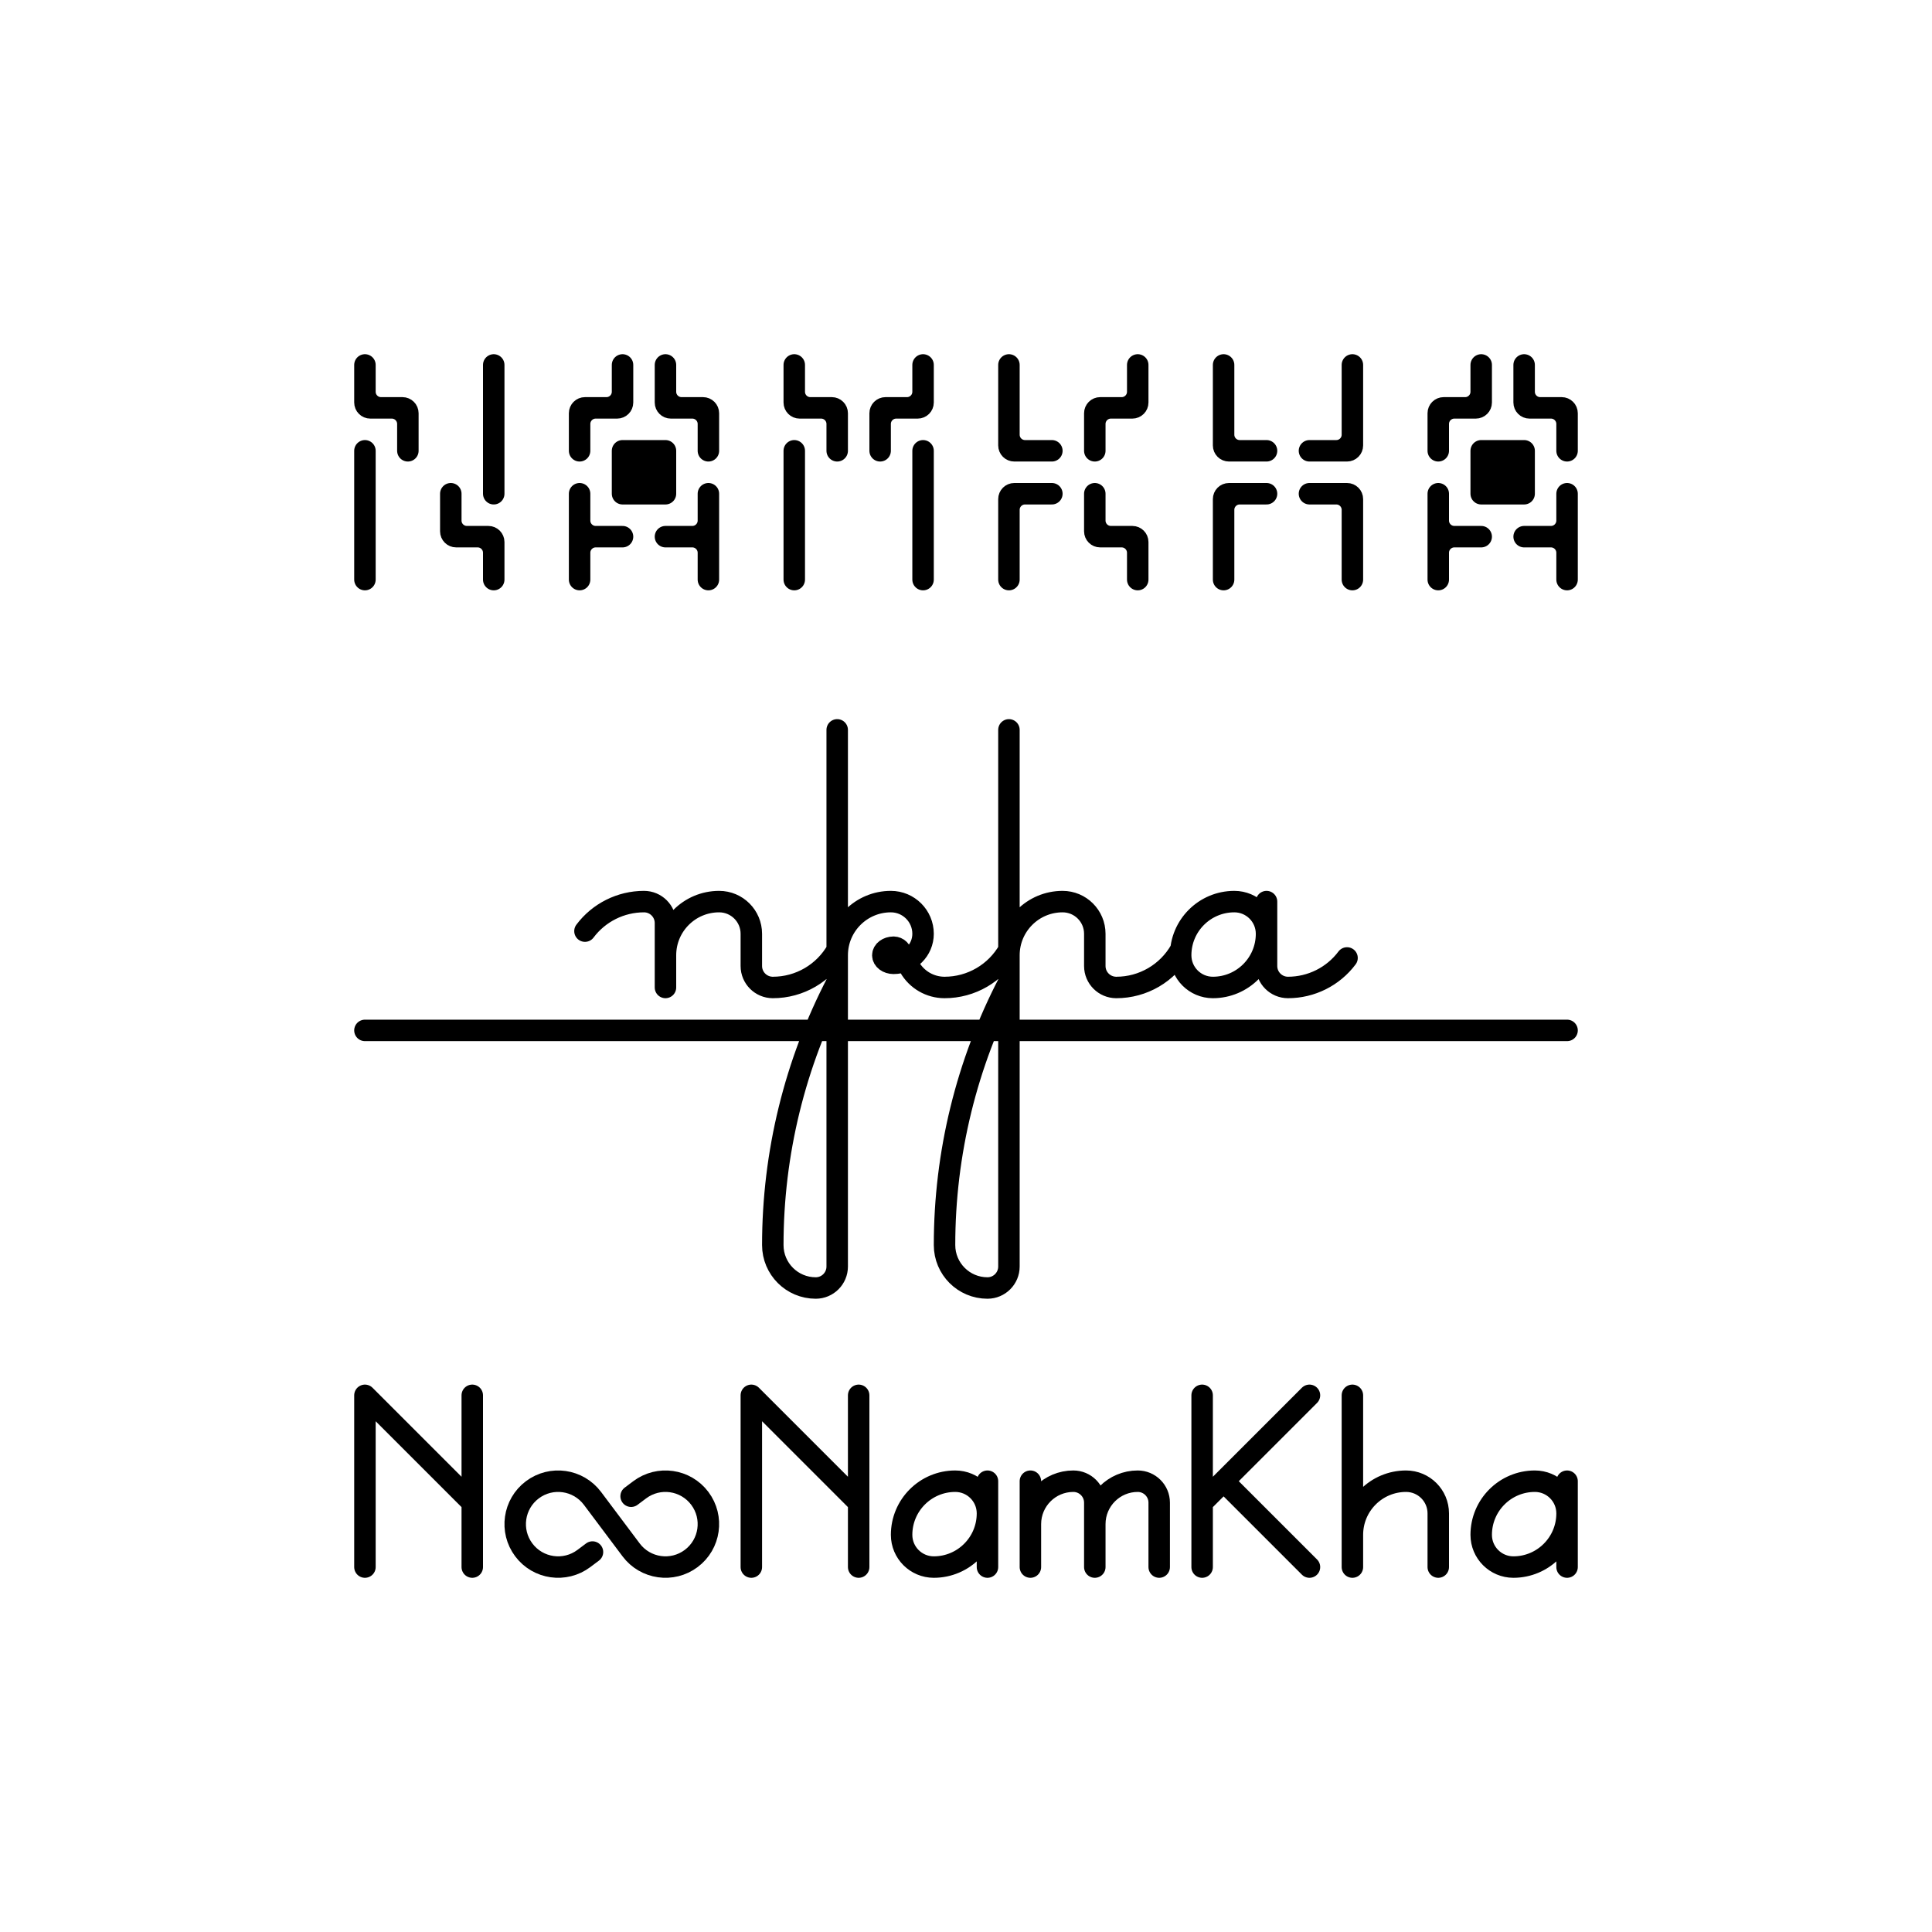
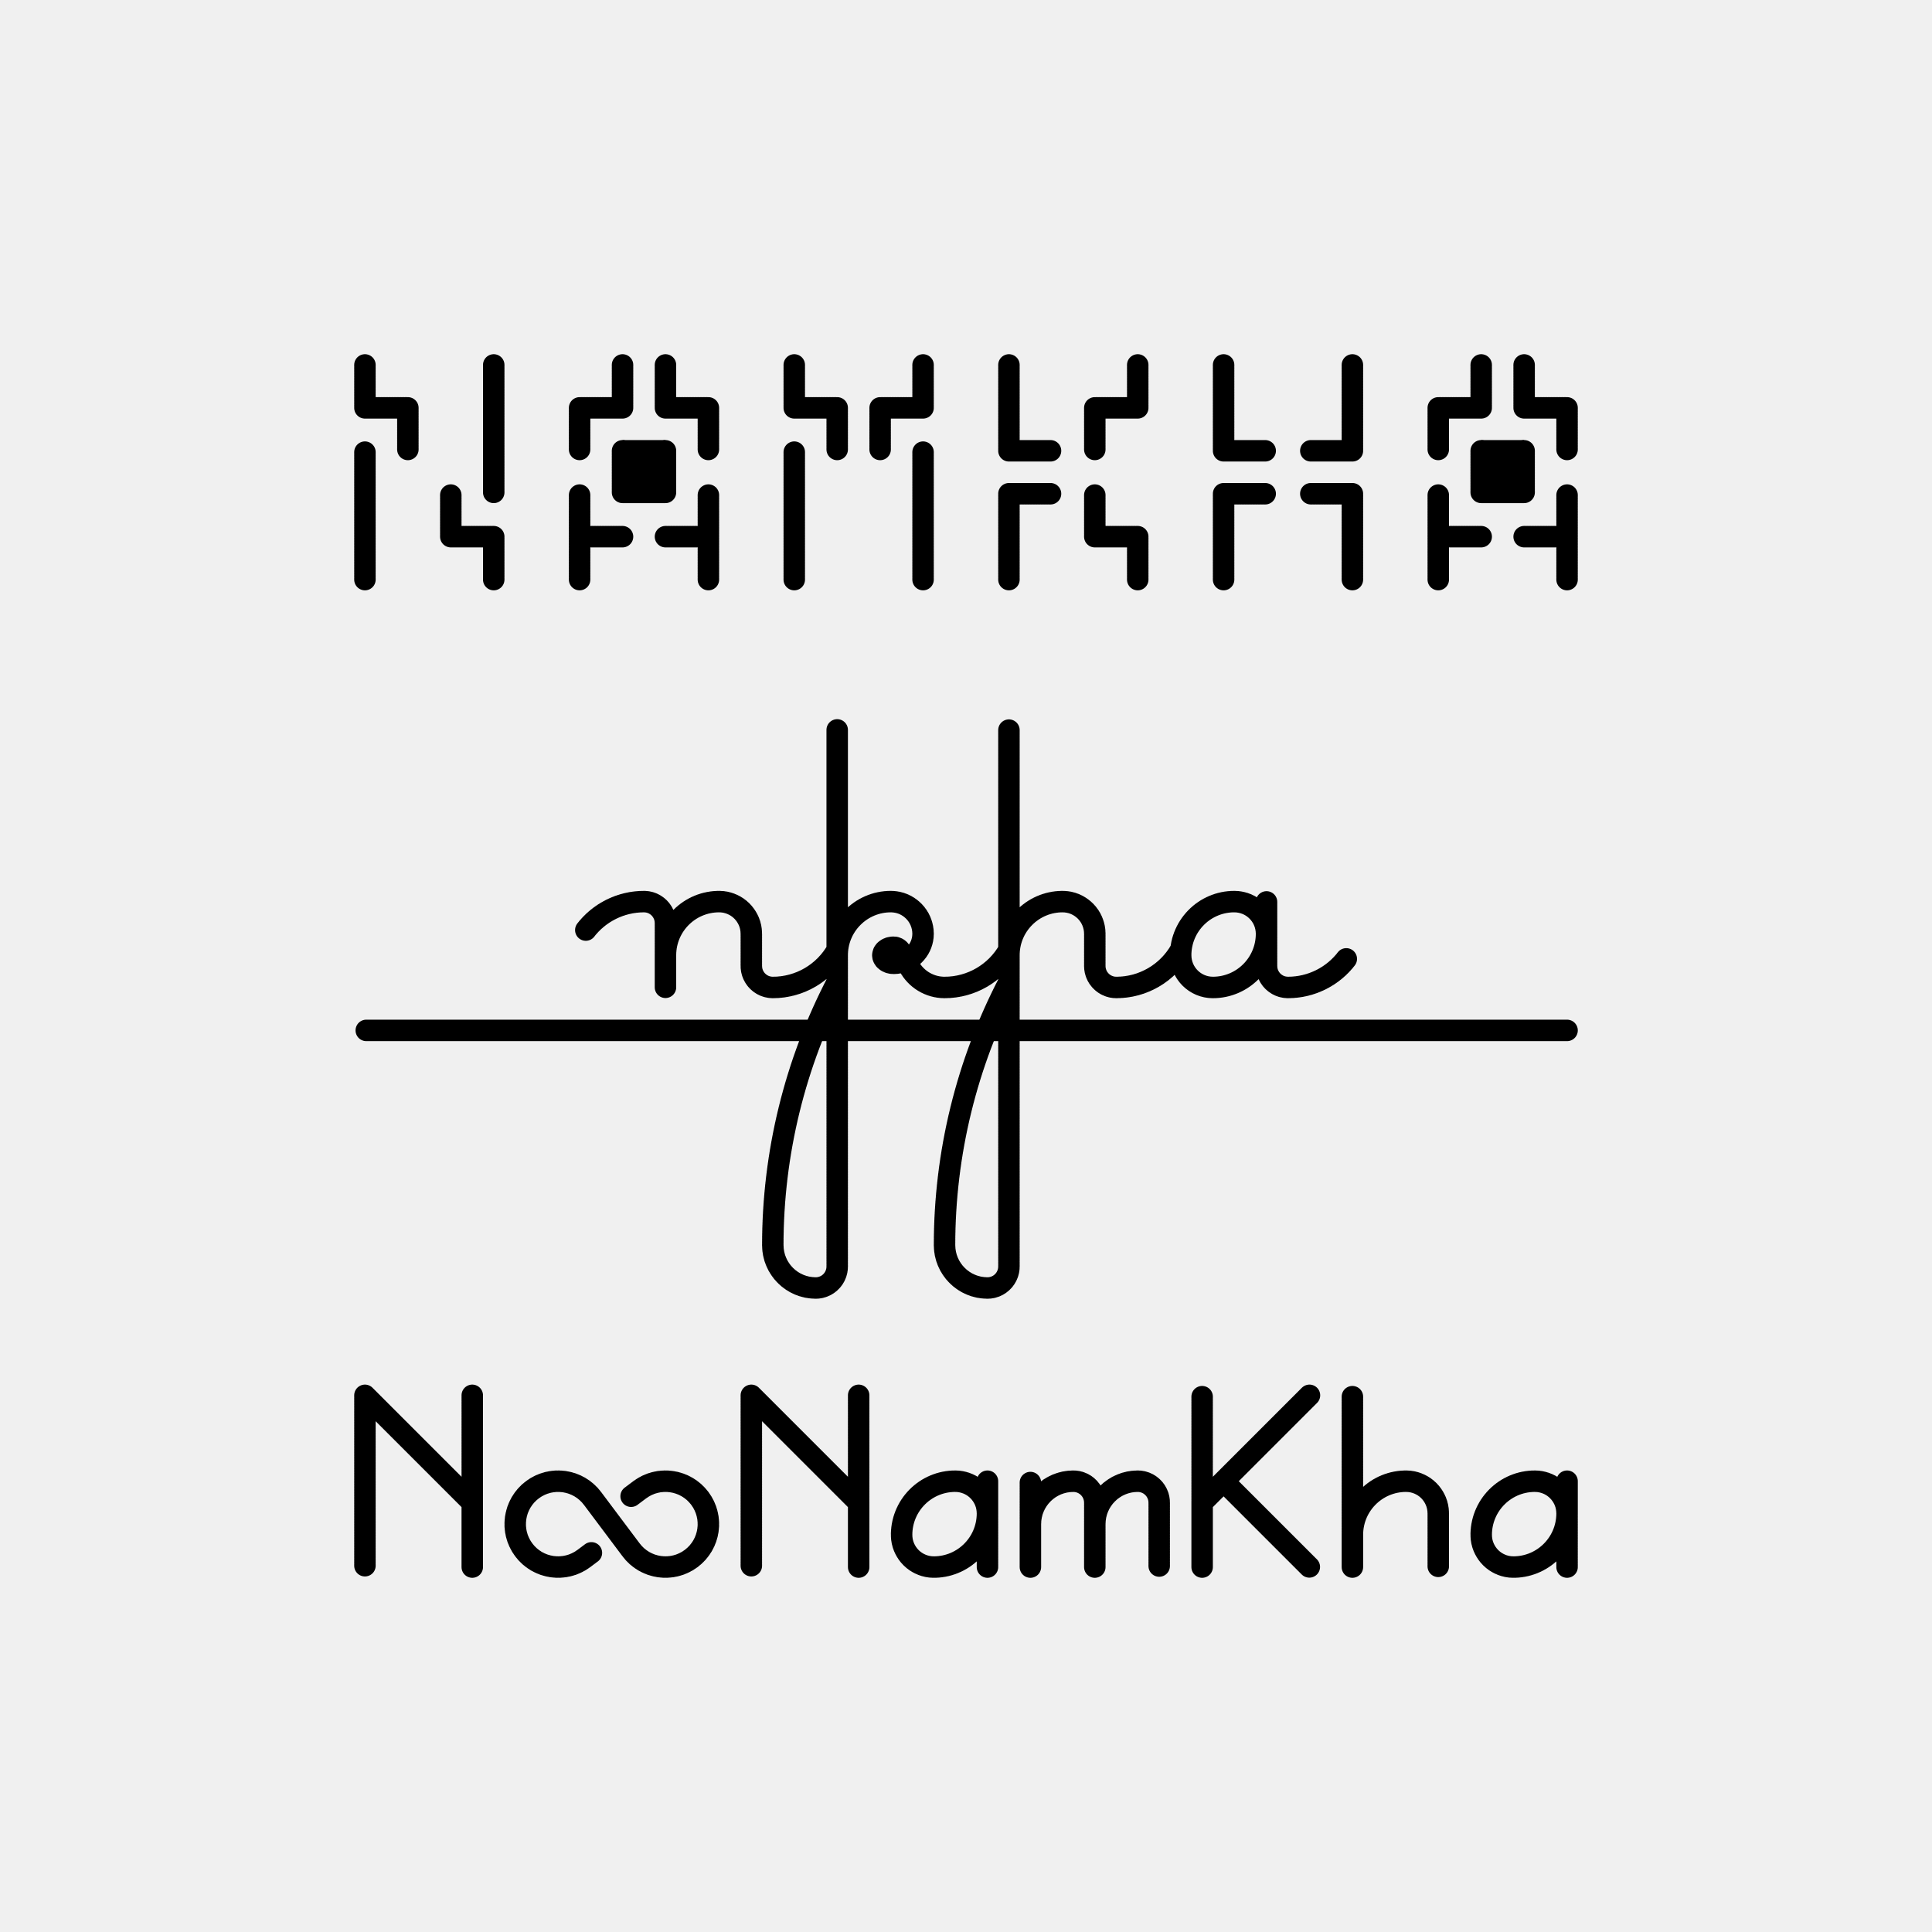
- <svg xmlns="http://www.w3.org/2000/svg" width="1440" height="1440" viewBox="0 0 1440 1440" id="noo" version="1.1">
-   <defs id="defs1" />
-   <rect style="fill:#ffffff;stroke:none" id="white" width="1440" height="1440" x="0" y="0" />
-   <g id="tetris">
-     <path style="fill:none;stroke-width:16;stroke:#000000;stroke-linecap:round;stroke-linejoin:round" d="                  M 272,336 V 432" id="tetris-1-n-1" />
-     <path style="fill:none;stroke-width:16;stroke:#000000;stroke-linecap:round;stroke-linejoin:round" d="                  M 368,368 V 272" id="tetris-1-n-2" />
-     <path style="fill:none;stroke-width:16;stroke:#000000;stroke-linecap:round;stroke-linejoin:round" d="                  M 304,336 V 308 A 4,4 0 0 0 300,304 H 276 A 4,4 0 0 1 272,300 V 272                 M 304,336 V 316 A 12,12 0 0 0 292,304 H 284 A 12,12 0 0 1 272,292 V 272" id="tetris-1-n-3" />
-     <path style="fill:none;stroke-width:16;stroke:#000000;stroke-linecap:round;stroke-linejoin:round" d="                  M 336,368 V 396 A 4,4 0 0 0 340,400 H 364 A 4,4 0 0 1 368,404 V 432                 M 336,368 V 388 A 12,12 0 0 0 348,400 H 356 A 12,12 0 0 1 368,412 V 432" id="tetris-1-n-4" />
-     <path style="fill:none;stroke-width:16;stroke:#000000;stroke-linecap:round;stroke-linejoin:round" d="                  M 432,336 V 308 A 4,4 0 0 1 436,304 H 460 A 4,4 0 0 0 464,300 V 272                 M 432,336 V 316 A 12,12 0 0 1 444,304 H 452 A 12,12 0 0 0 464,292 V 272" id="tetris-2-a-1" />
-     <path style="fill:none;stroke-width:16;stroke:#000000;stroke-linecap:round;stroke-linejoin:round" d="                  M 528,336 V 308 A 4,4 0 0 0 524,304 H 500 A 4,4 0 0 1 496,300 V 272                 M 528,336 V 316 A 12,12 0 0 0 516,304 H 508 A 12,12 0 0 1 496,292 V 272" id="tetris-2-a-2" />
-     <path style="fill:none;stroke-width:16;stroke:#000000;stroke-linecap:round;stroke-linejoin:round" d="                  M 432,368 V 432                 M 432,368 V 388 A 12,12 0 0 0 444,400 H 464                 M 432,432 V 412 A 12,12 0 0 1 444,400 H 464" id="tetris-2-a-3" />
-     <path style="fill:none;stroke-width:16;stroke:#000000;stroke-linecap:round;stroke-linejoin:round" d="                  M 528,368 V 432                 M 528,368 V 388 A 12,12 0 0 1 516,400 H 496                 M 528,432 V 412 A 12,12 0 0 0 516,400 H 496" id="tetris-2-a-4" />
-     <path style="fill:none;stroke-width:16;stroke:#000000;stroke-linecap:round;stroke-linejoin:round" d="                  M 592,336 V 432" id="tetris-3-m-1" />
-     <path style="fill:none;stroke-width:16;stroke:#000000;stroke-linecap:round;stroke-linejoin:round" d="                  M 688,336 V 432" id="tetris-3-m-2" />
-     <path style="fill:none;stroke-width:16;stroke:#000000;stroke-linecap:round;stroke-linejoin:round" d="                  M 624,336 V 308 A 4,4 0 0 0 620,304 H 596 A 4,4 0 0 1 592,300 V 272                 M 624,336 V 316 A 12,12 0 0 0 612,304 H 604 A 12,12 0 0 1 592,292 V 272" id="tetris-3-m-3" />
-     <path style="fill:none;stroke-width:16;stroke:#000000;stroke-linecap:round;stroke-linejoin:round" d="                  M 656,336 V 308 A 4,4 0 0 1 660,304 H 684 A 4,4 0 0 0 688,300 V 272                 M 656,336 V 316 A 12,12 0 0 1 668,304 H 676 A 12,12 0 0 0 688,292 V 272" id="tetris-3-m-4" />
-     <path style="fill:none;stroke-width:16;stroke:#000000;stroke-linecap:round;stroke-linejoin:round" d="                  M 784,336 H 756 A 4,4 0 0 1 752,332 V 272                 M 784,336 H 764 A 12,12 0 0 1 752,324 V 272" id="tetris-4-k-1" />
-     <path style="fill:none;stroke-width:16;stroke:#000000;stroke-linecap:round;stroke-linejoin:round" d="                  M 784,368 H 756 A 4,4 0 0 0 752,372 V 432                 M 784,368 H 764 A 12,12 0 0 0 752,380 V 432" id="tetris-4-k-2" />
-     <path style="fill:none;stroke-width:16;stroke:#000000;stroke-linecap:round;stroke-linejoin:round" d="                  M 816,336 V 308 A 4,4 0 0 1 820,304 H 844 A 4,4 0 0 0 848,300 V 272                 M 816,336 V 316 A 12,12 0 0 1 828,304 H 836 A 12,12 0 0 0 848,292 V 272" id="tetris-4-k-3" />
-     <path style="fill:none;stroke-width:16;stroke:#000000;stroke-linecap:round;stroke-linejoin:round" d="                  M 816,368 V 396 A 4,4 0 0 0 820,400 H 844 A 4,4 0 0 1 848,404 V 432                 M 816,368 V 388 A 12,12 0 0 0 828,400 H 836 A 12,12 0 0 1 848,412 V 432" id="tetris-4-k-4" />
-     <path style="fill:none;stroke-width:16;stroke:#000000;stroke-linecap:round;stroke-linejoin:round" d="                  M 944,336 H 916 A 4,4 0 0 1 912,332 V 272                 M 944,336 H 924 A 12,12 0 0 1 912,324 V 272" id="tetris-5-h-1" />
-     <path style="fill:none;stroke-width:16;stroke:#000000;stroke-linecap:round;stroke-linejoin:round" d="                  M 976,336 H 1004 A 4,4 0 0 0 1008,332 V 272                 M 976,336 H 996 A 12,12 0 0 0 1008,324 V 272" id="tetris-5-h-2" />
-     <path style="fill:none;stroke-width:16;stroke:#000000;stroke-linecap:round;stroke-linejoin:round" d="                  M 944,368 H 916 A 4,4 0 0 0 912,372 V 432                 M 944,368 H 924 A 12,12 0 0 0 912,380 V 432" id="tetris-5-h-3" />
-     <path style="fill:none;stroke-width:16;stroke:#000000;stroke-linecap:round;stroke-linejoin:round" d="                  M 976,368 H 1004 A 4,4 0 0 1 1008,372 V 432                 M 976,368 H 996 A 12,12 0 0 1 1008,380 V 432" id="tetris-5-h-4" />
-     <path style="fill:none;stroke-width:16;stroke:#000000;stroke-linecap:round;stroke-linejoin:round" d="                  M 1072,336 V 308 A 4,4 0 0 1 1076,304 H 1100 A 4,4 0 0 0 1104,300 V 272                 M 1072,336 V 316 A 12,12 0 0 1 1084,304 H 1092 A 12,12 0 0 0 1104,292 V 272" id="tetris-6-a-1" />
-     <path style="fill:none;stroke-width:16;stroke:#000000;stroke-linecap:round;stroke-linejoin:round" d="                  M 1168,336 V 308 A 4,4 0 0 0 1164,304 H 1140 A 4,4 0 0 1 1136,300 V 272                 M 1168,336 V 316 A 12,12 0 0 0 1156,304 H 1148 A 12,12 0 0 1 1136,292 V 272" id="tetris-6-a-2" />
-     <path style="fill:none;stroke-width:16;stroke:#000000;stroke-linecap:round;stroke-linejoin:round" d="                  M 1072,368 V 432                 M 1072,368 V 388 A 12,12 0 0 0 1084,400 H 1104                 M 1072,432 V 412 A 12,12 0 0 1 1084,400 H 1104" id="tetris-6-a-3" />
-     <path style="fill:none;stroke-width:16;stroke:#000000;stroke-linecap:round;stroke-linejoin:round" d="                  M 1168,368 V 432                 M 1168,368 V 388 A 12,12 0 0 1 1156,400 H 1136                 M 1168,432 V 412 A 12,12 0 0 0 1156,400 H 1136" id="tetris-6-a-4" />
-     <path style="fill:none;stroke-width:16;stroke:#000000;stroke-linecap:square;stroke-linejoin:round" d="                 M 480,368 H 464 V 336 H 496 V 368 H 480 V 352" id="tetris-7-s-1" />
-     <path style="fill:none;stroke-width:16;stroke:#000000;stroke-linecap:square;stroke-linejoin:round" d="                  M 1120,368 H 1104 V 336 H 1136 V 368 H 1120 V 352" id="tetris-7-s-2" />
-   </g>
-   <g id="signature">
-     <path style="fill:none;stroke-width:16;stroke:#000000;stroke-linecap:round;stroke-linejoin:round" d="                  M 436,694 A 55,55 0 0 1 480,672                 M 480,672 A 16,16 0 0 1 496,688                 M 496,688 V 736                 M 496,712 A 40,40 0 0 1 536,672                 M 536,672 A 24,24 0 0 1 560,696                 M 560,696 V 720                 M 560,720 A 16,16 0 0 0 576,736                 M 576,736 A 55,55 0 0 0 624,708                                  M 624,544 V 944                 M 624,944 A 16,16 0 0 1 608,960                 M 608,960 A 32,32 0 0 1 576,928                 M 576,928 A 424,424 0 0 1 624,732                 M 624,712 A 40,40 0 0 1 664,672                 M 664,672 A 24,24 0 0 1 688,696                 M 688,696 A 22,22 0 0 1 666,718                 M 666,718 A 8,6 0 0 1 666,706                 M 666,706 A 6,6 0 0 1 672,712                 M 678,721 A 30,30 0 0 0 704,736                 M 704,736 A 55,55 0 0 0 752,708                                  M 752,544 V 944                 M 752,944 A 16,16 0 0 1 736,960                 M 736,960 A 32,32 0 0 1 704,928                 M 704,928 A 424,424 0 0 1 752,732                 M 752,712 A 40,40 0 0 1 792,672                 M 792,672 A 24,24 0 0 1 816,696                 M 816,696 V 720                 M 816,720 A 16,16 0 0 0 832,736                 M 832,736 A 55,55 0 0 0 880,708                                  M 944,696 A 24,24 0 0 0 920,672                 M 920,672 A 40,40 0 0 0 880,712                 M 880,712 A 24,24 0 0 0 904,736                 M 904,736 A 40,40 0 0 0 944,696                 M 944,672 V 720                 M 944,720 A 16,16 0 0 0 960,736                 M 960,736 A 55,55 0 0 0 1004,714                                  M 272,768 H 1168" id="sign" />
-   </g>
-   <g id="name">
-     <path style="fill:none;stroke:#000000;stroke-width:16;stroke-linecap:round;stroke-linejoin:round" d="M 272,1168 V 1040 L 352,1120 V 1168 1040" id="name-1-n" />
-     <path style="fill:none;stroke-width:16;stroke:#000000;stroke-linecap:round;stroke-linejoin:round" d="                  M 441.6,1156.8 L 435.2,1161.6                 M 435.2,1161.6 A 32,32 0 1 1 441.6,1116.8                 M 441.6,1116.8 L 470.4,1155.2                 M 470.4,1155.2 A 32,32 0 1 0 476.8,1110.4                 M 476.8,1110.4 L 470.4,1115.2" id="name-2-o" />
-     <path style="fill:none;stroke-width:16;stroke:#000000;stroke-linecap:round;stroke-linejoin:round" d="                  M 560,1168 V 1040                 M 560,1040 L 640,1120                 M 640,1168 V 1040" id="name-3-n" />
-     <path style="fill:none;stroke-width:16;stroke:#000000;stroke-linecap:round;stroke-linejoin:round" d="                  M 736,1128 A 24,24 0 0 0 712,1104                 M 712,1104 A 40,40 0 0 0 672,1144                 M 672,1144 A 24,24 0 0 0 696,1168                 M 696,1168 A 40,40 0 0 0 736,1128                 M 736,1104 V 1168" id="name-4-a" />
-     <path style="fill:none;stroke-width:16;stroke:#000000;stroke-linecap:round;stroke-linejoin:round" d="                  M 768,1104 V 1168                 M 768,1136 A 32,32 0 0 1 800,1104                 M 800,1104 A 16,16 0 0 1 816,1120                 M 816,1120 V 1168                 M 816,1136 A 32,32 0 0 1 848,1104                 M 848,1104 A 16,16 0 0 1 864,1120                 M 864,1120 V 1168" id="name-5-m" />
-     <path style="fill:none;stroke-width:16;stroke:#000000;stroke-linecap:round;stroke-linejoin:round" d="                  M 896,1040 V 1168                 M 896,1120 L 976,1040                 M 912,1104 L 976,1168" id="name-6-k" />
-     <path style="fill:none;stroke-width:16;stroke:#000000;stroke-linecap:round;stroke-linejoin:round" d="                  M 1008,1040 V 1168                 M 1008,1144 A 40,40 0 0 1 1048,1104                 M 1048,1104 A 24,24 0 0 1 1072,1128                 M 1072,1128 V 1168" id="name-7-h" />
-     <path style="fill:none;stroke-width:16;stroke:#000000;stroke-linecap:round;stroke-linejoin:round" d="                  M 1168,1128 A 24,24 0 0 0 1144,1104                 M 1144,1104 A 40,40 0 0 0 1104,1144                 M 1104,1144 A 24,24 0 0 0 1128,1168                 M 1128,1168 A 40,40 0 0 0 1168,1128                 M 1168,1104 V 1168" id="name-8-a" />
+ <svg xmlns="http://www.w3.org/2000/svg" width="1440" height="1440" viewBox="0 0 1440 1440" id="noo" style="         fill: none;         stroke: #000000;         stroke-width: 16;         stroke-linecap: round;         stroke-linejoin: round;">
+   <style>
+         path {
+             stroke-dasharray: 1;
+             stroke-dashoffset: 1;
+             animation-duration: 4s;
+             animation-timing-function: ease-in-out;
+             animation-iteration-count: infinite;
+         }
+ 
+         .ani-1 { animation-name: ani-1; }
+         .ani-2 { animation-name: ani-2; }
+         .ani-3 { animation-name: ani-3; }
+         .ani-4 { animation-name: ani-4; }
+         .ani-o { animation-name: ani-o; }
+ 
+         @keyframes ani-1 {
+             0%, 4%      { stroke-dashoffset: 1; }
+             52%, 100%   { stroke-dashoffset: 0; }
+         }
+         @keyframes ani-2 {
+             0%, 4%      { stroke-dashoffset: 1; }
+             36%, 100%   { stroke-dashoffset: 0; }
+         }
+         @keyframes ani-3 {
+             0%, 36%     { stroke-dashoffset: 1; }
+             52%, 100%   { stroke-dashoffset: 0; }
+         }
+         @keyframes ani-4 {
+             0%, 52%     { stroke-dashoffset: 1; }
+             68%, 100%   { stroke-dashoffset: 0; }
+         }
+         @keyframes ani-o {
+             0%, 36%     { stroke-dashoffset: 1; }
+             68%, 100%   { stroke-dashoffset: 0; }
+         }
+     </style>
+   <g id="content">
+     <g id="tetris">
+       <path id="tetris-1n" class="ani-1" pathLength="4" d=" M 272,336 V 432                     M 368,368 V 272                     M 304,336 V 304 H 272 V 272                     M 336,368 V 400 H 368 V 432" />
+       <path id="tetris-2a" class="ani-1" pathLength="2" d=" M 432,336 V 304 H 464 V 272                     M 528,336 V 304 H 496 V 272" />
+       <path id="tetris-3m" class="ani-1" pathLength="4" d=" M 592,336 V 432                     M 688,336 V 432                     M 624,336 V 304 H 592 V 272                     M 656,336 V 304 H 688 V 272" />
+       <path id="tetris-4k" class="ani-1" pathLength="4" d=" M 784,336 H 752 V 272                     M 784,368 H 752 V 432                     M 816,336 V 304 H 848 V 272                     M 816,368 V 400 H 848 V 432" />
+       <path id="tetris-5h" class="ani-1" pathLength="4" d=" M 944,336 H 912 V 272                     M 944,368 H 912 V 432                     M 976,336 H 1008 V 272                     M 976,368 H 1008 V 432" />
+       <path id="tetris-6a" class="ani-1" pathLength="2" d=" M 1072,336 V 304 H 1104 V 272                     M 1168,336 V 304 H 1136 V 272" />
+       <path id="tetris-7t-1" class="ani-2" pathLength="4" d=" M 432,368 V 432                     M 528,368 V 432                     M 1072,368 V 432                     M 1168,368 V 432" />
+       <path id="tetris-7t-2" class="ani-3" pathLength="4" d=" M 440,400 H 464                     M 520,400 H 496                     M 1080,400 H 1104                     M 1160,400 H 1136" />
+       <path id="tetris-8o-1" class="ani-4" pathLength="4" d=" M 464,368 V 336                     M 496,368 V 336                     M 1104,368 V 336                     M 1136,368 V 336" />
+       <path id="tetris-8o-2" class="ani-4" pathLength="4" style="stroke-linecap:square" d=" M 472,368 V 336                     M 488,368 V 336                     M 1112,368 V 336                     M 1128,368 V 336" />
+     </g>
+     <g id="signature">
+       <path id="sign" class="ani-1" pathLength="1" d=" M 436,694                     A 55,55 0 0 1 480,672                     A 16,16 0 0 1 496,688 V 736 V 712                     A 40,40 0 0 1 536,672                     A 24,24 0 0 1 560,696 V 720                     A 16,16 0 0 0 576,736                     A 55,55 0 0 0 624,708                      V 544,944                     A 16,16 0 0 1 608,960                     A 32,32 0 0 1 576,928                     A 424,424 0 0 1 624,732 V 712                     A 40,40 0 0 1 664,672                     A 24,24 0 0 1 688,696                     A 22,22 0 0 1 666,718                     A 8,6 0 0 1 666,706                     A 6,6 0 0 1 672,712 L 678,721                     A 30,30 0 0 0 704,736                     A 55,55 0 0 0 752,708                      V 544,944                     A 16,16 0 0 1 736,960                     A 32,32 0 0 1 704,928                     A 424,424 0 0 1 752,732 V 712                     A 40,40 0 0 1 792,672                     A 24,24 0 0 1 816,696 V 720                     A 16,16 0 0 0 832,736                     A 55,55 0 0 0 880,708                      V 712                     A 24,24 0 0 0 904,736                     A 40,40 0 0 0 944,696                     A 24,24 0 0 0 920,672                     A 40,40 0 0 0 880,712                     A 24,24 0 0 0 904,736                     A 40,40 0 0 0 944,696 V 672,720                     A 16,16 0 0 0 960,736                     A 55,55 0 0 0 1004,714" />
+       <path id="dash" class="ani-4" pathLength="1" d=" M 272,768 H 1168" />
+     </g>
+     <g id="name">
+       <path id="name-1n" class="ani-2" pathLength="1" d=" M 272,1168 V 1040 L 352,1120 V 1168,1040" />
+       <path id="name-2o" class="ani-o" pathLength="1" d=" M 441.6,1156.8 L 435.2,1161.6 A 32,32 0 1 1 441.6,1116.8 L 470.4,1155.2 A 32,32 0 1 0 476.8,1110.4 L 470.4,1115.2" />
+       <path id="name-3n" class="ani-2" pathLength="1" d=" M 560,1168 V 1040 L 640,1120 V 1168,1040" />
+       <path id="name-4a" class="ani-3" pathLength="1" d=" M 736,1128 A 24,24 0 0 0 712,1104 A 40,40 0 0 0 672,1144 A 24,24 0 0 0 696,1168 A 40,40 0 0 0 736,1128 V 1104,1168" />
+       <path id="name-5m" class="ani-4" pathLength="1" d=" M 768,1104 V 1168 V 1136 A 32,32 0 0 1 800,1104 A 16,16 0 0 1 816,1120 V 1168 V 1136 A 32,32 0 0 1 848,1104 A 16,16 0 0 1 864,1120 V 1168" />
+       <path id="name-6k" class="ani-2" pathLength="1" d=" M 896,1040 V 1168 V 1120 L 976,1040 L 912,1104 L 976,1168" />
+       <path id="name-7h" class="ani-3" pathLength="1" d=" M 1008,1040 V 1168 V 1144 A 40,40 0 0 1 1048,1104 A 24,24 0 0 1 1072,1128 V 1168" />
+       <path id="name-8a" class="ani-4" pathLength="1" d=" M 1168,1128 A 24,24 0 0 0 1144,1104 A 40,40 0 0 0 1104,1144 A 24,24 0 0 0 1128,1168 A 40,40 0 0 0 1168,1128 V 1104,1168" />
+     </g>
  </g>
</svg>
